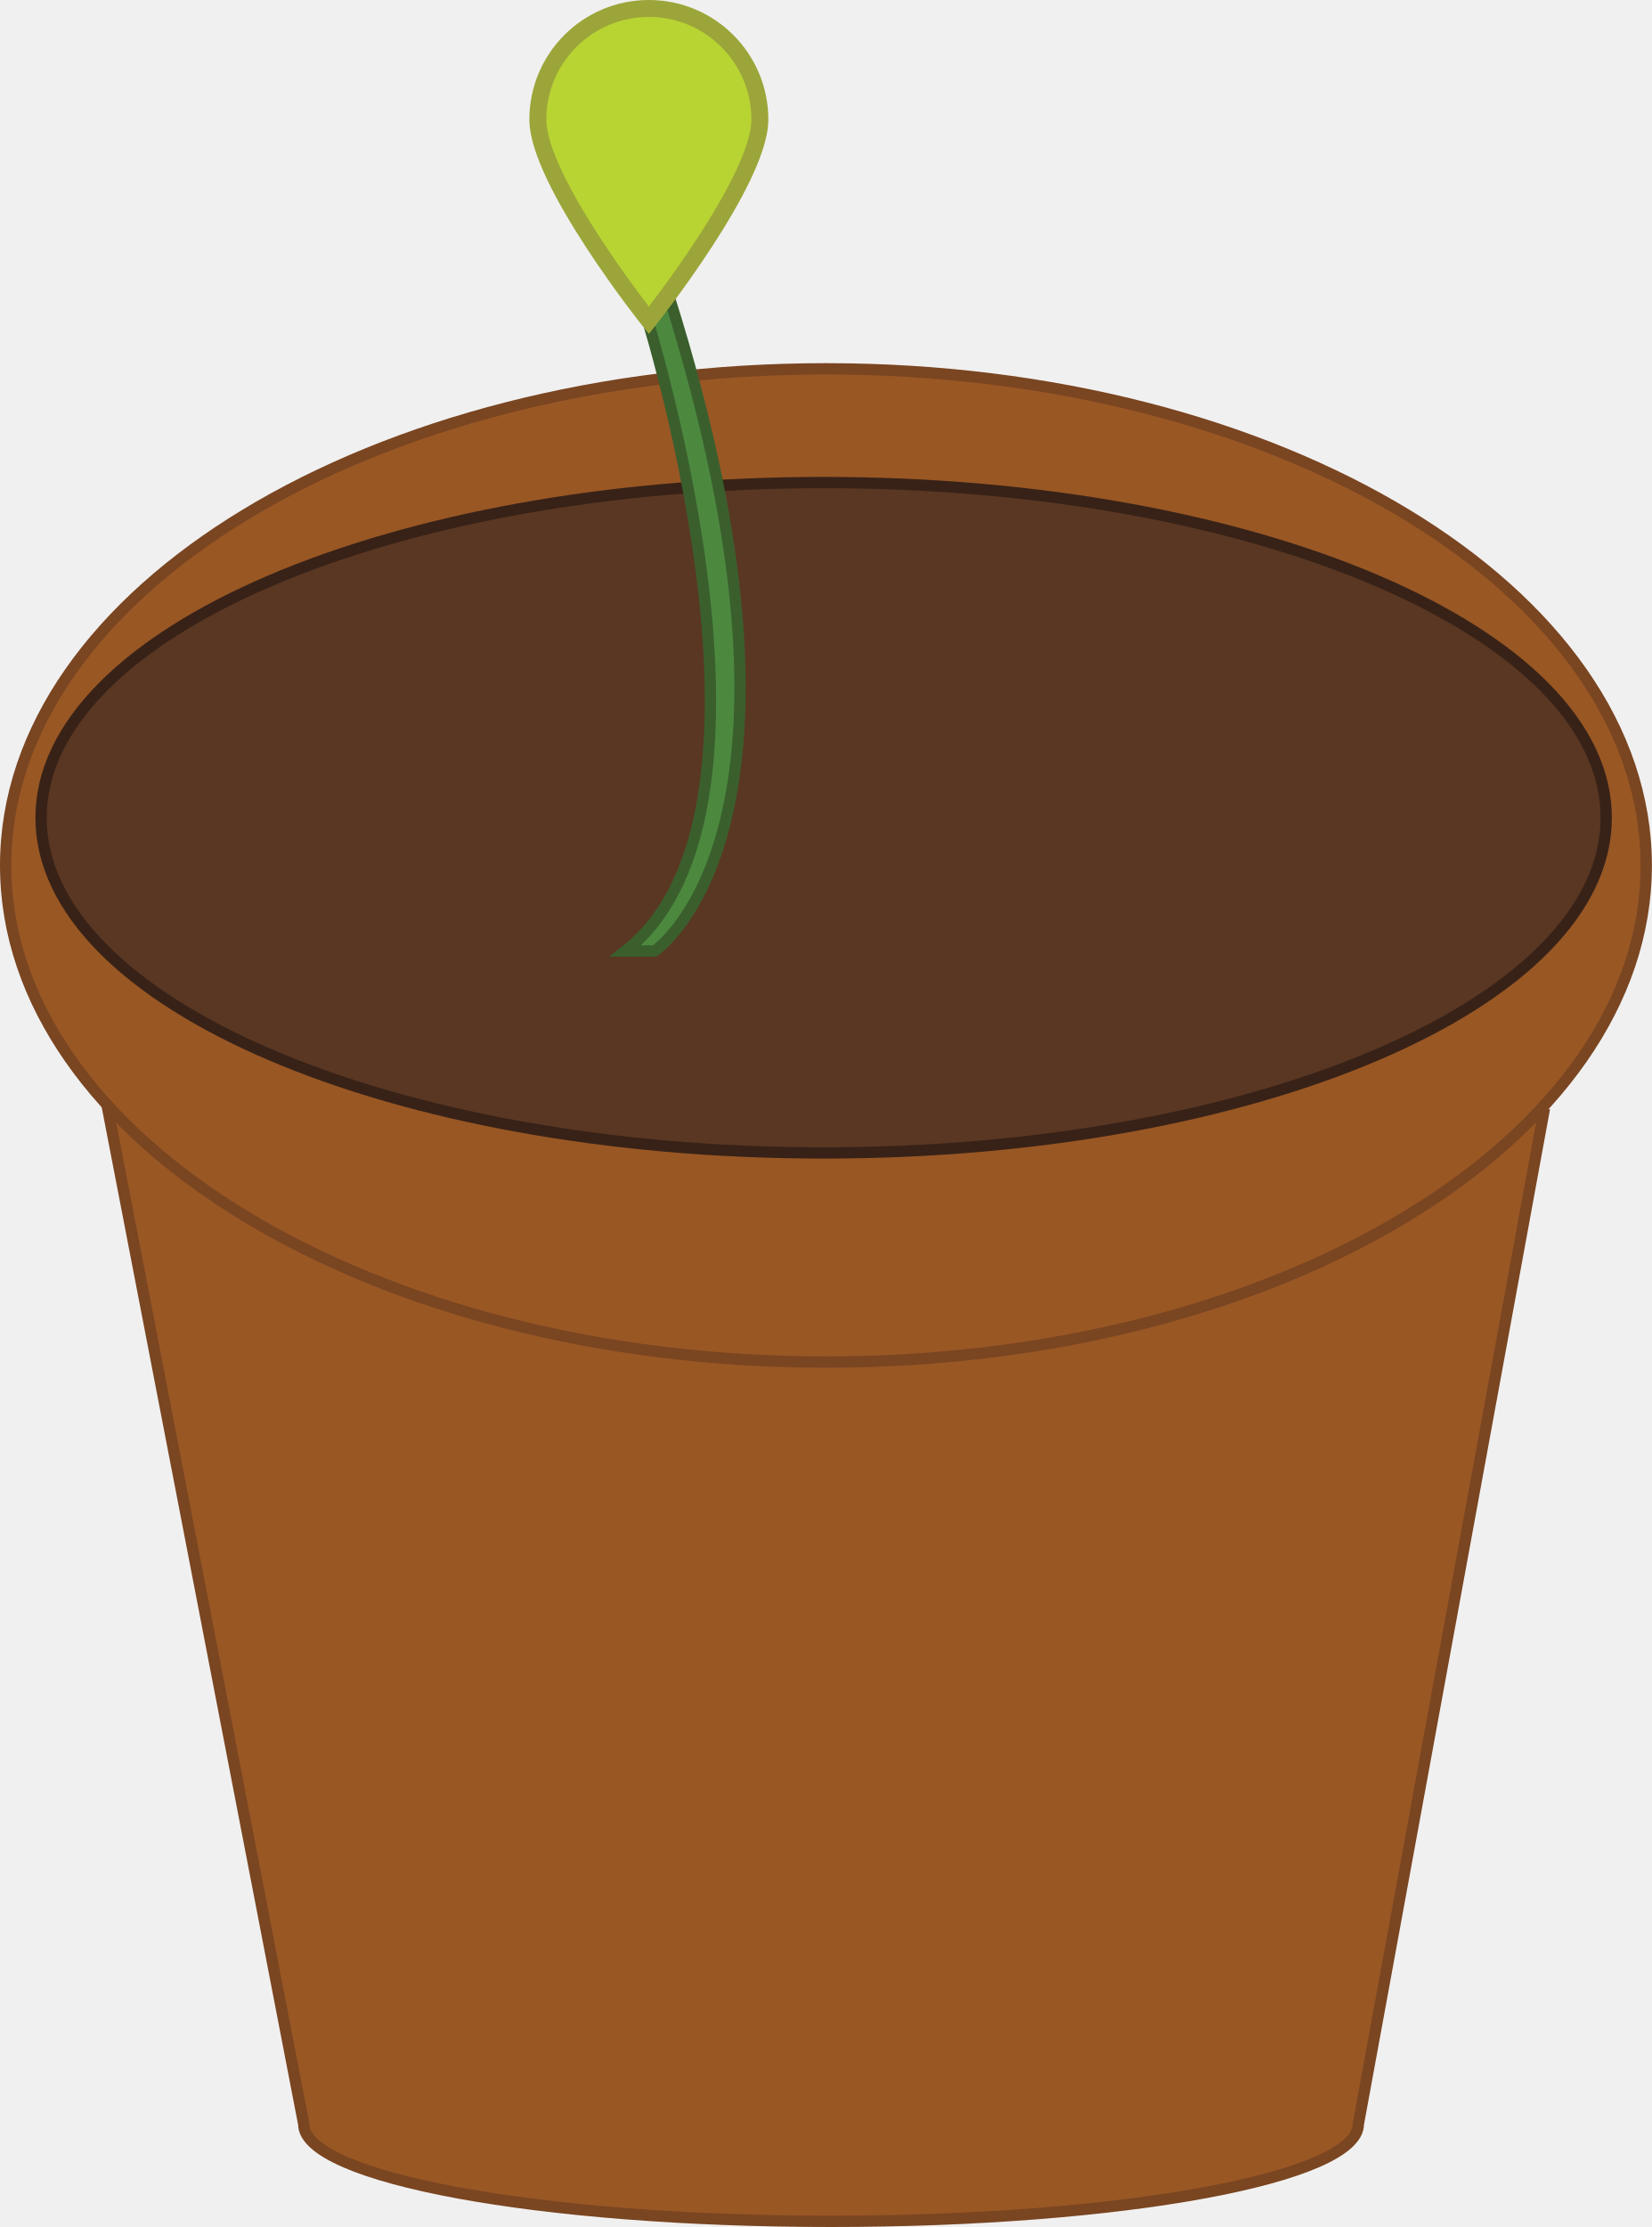
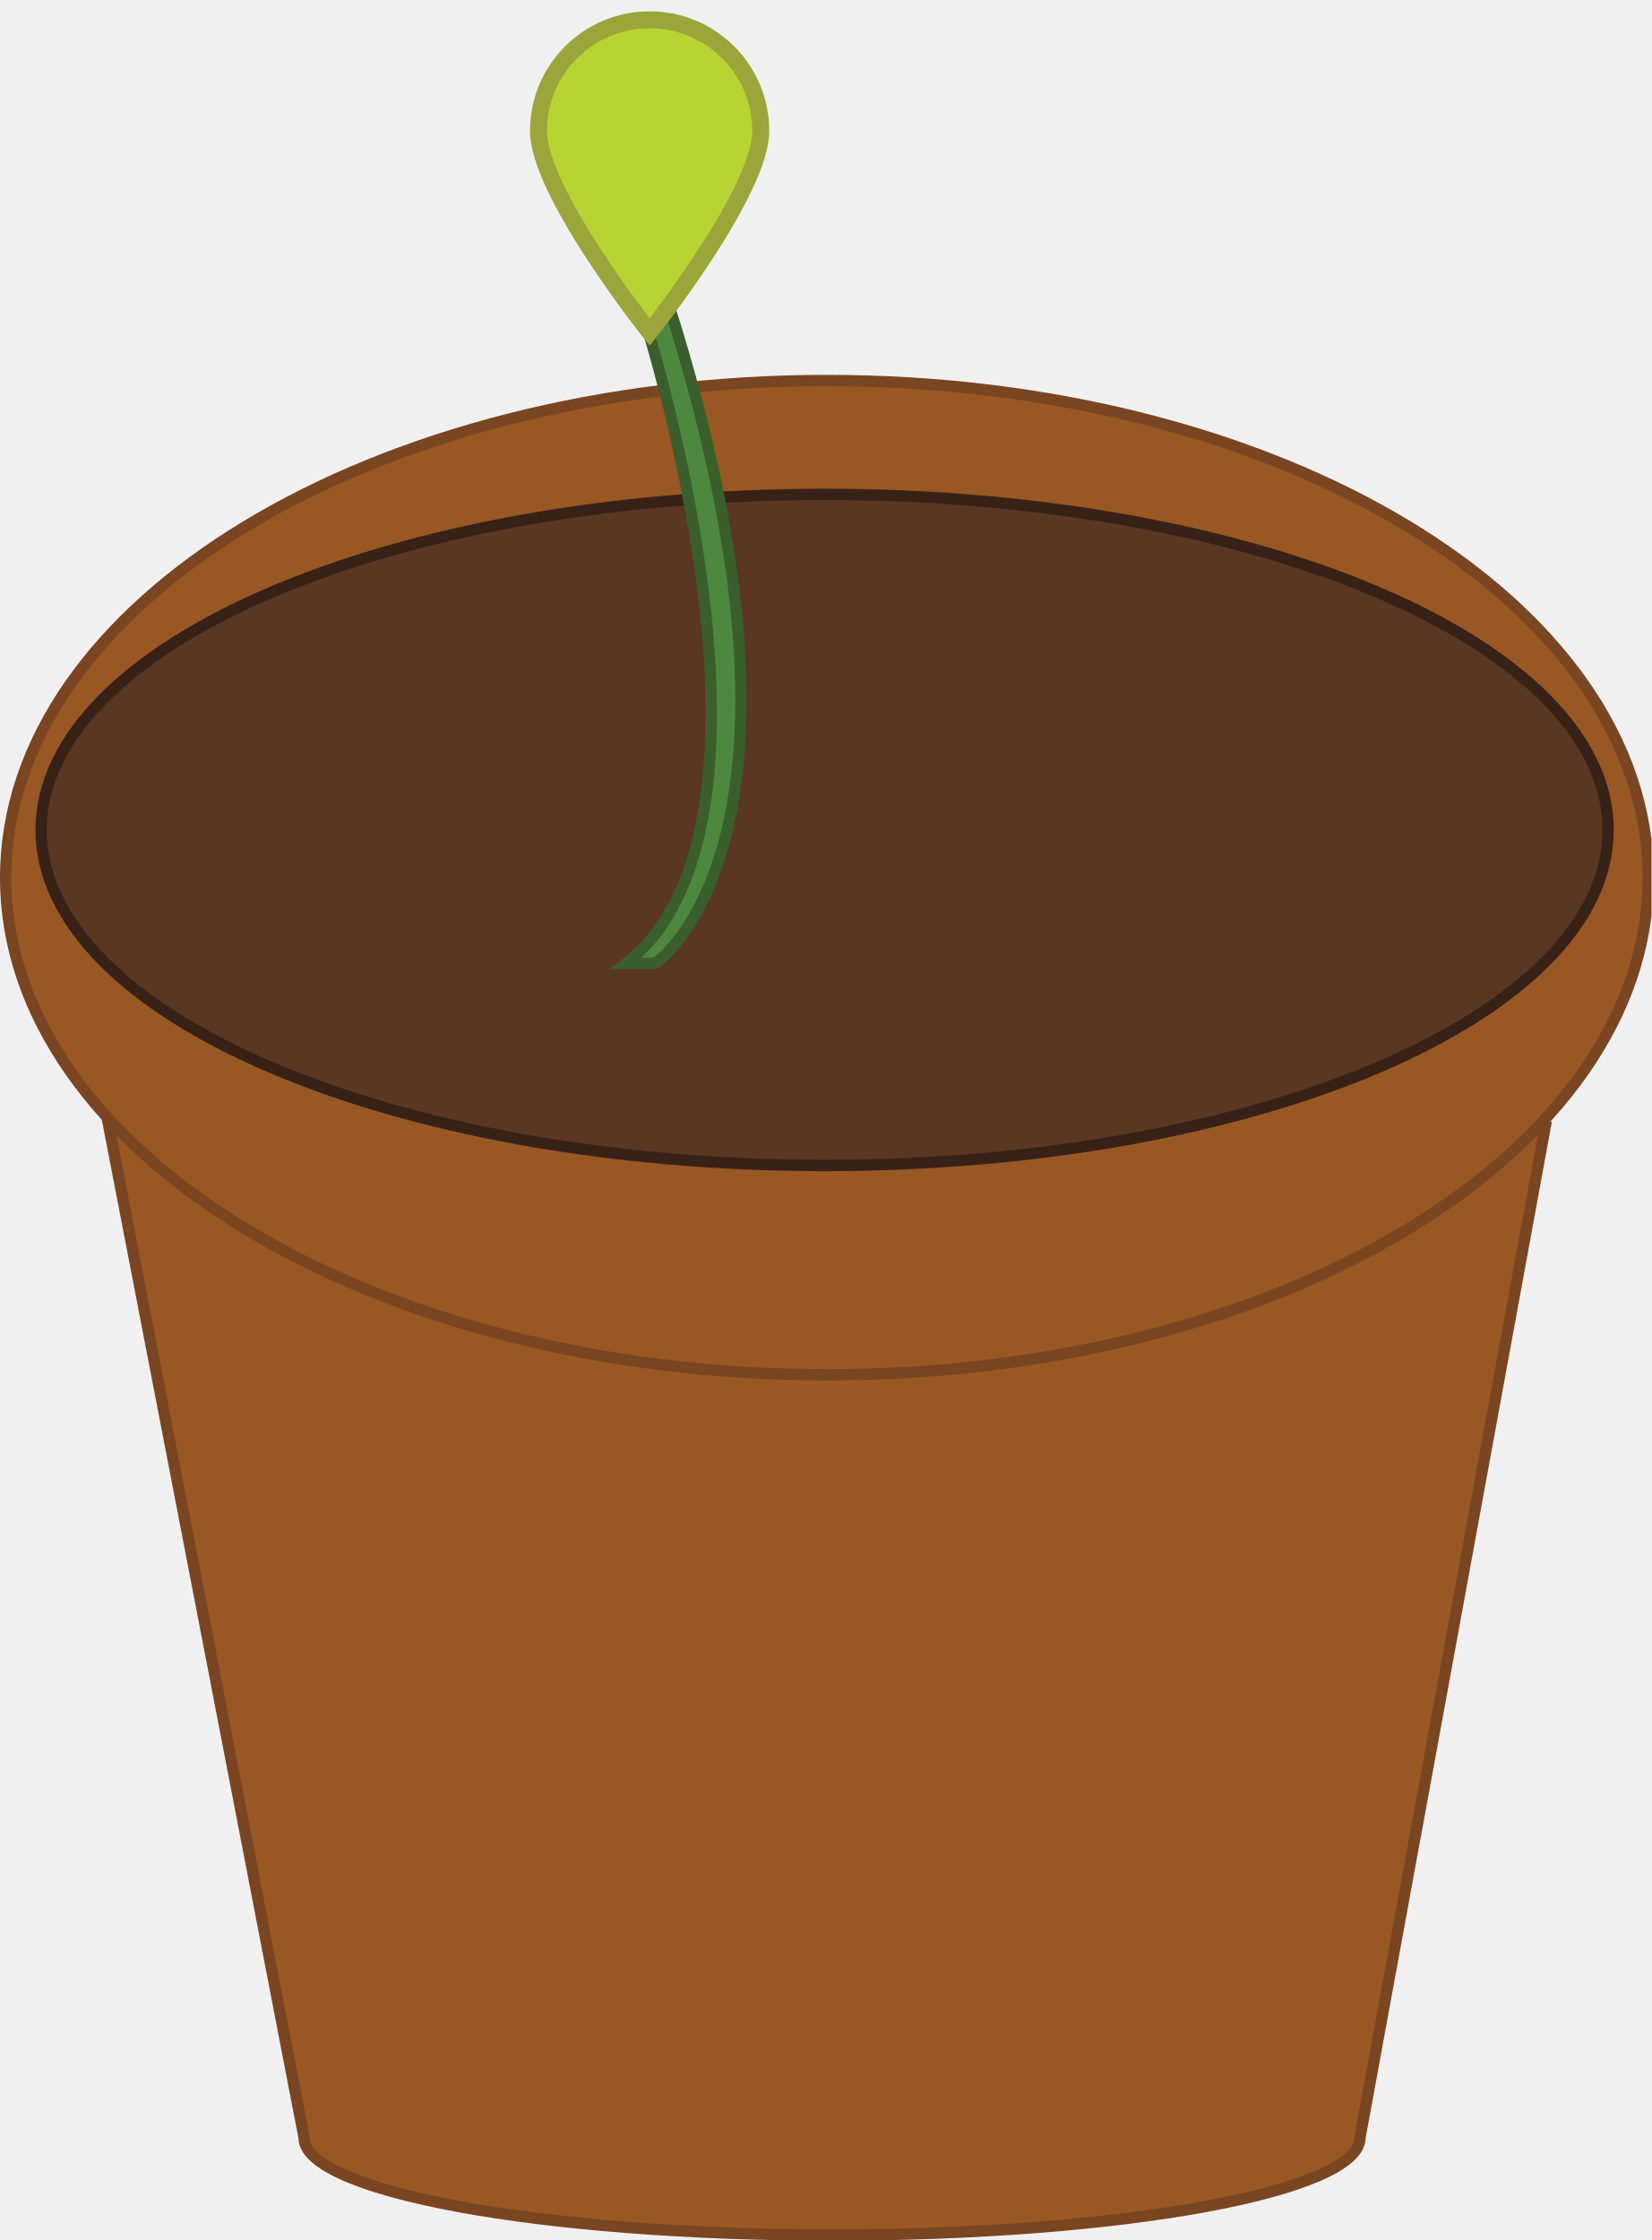
- <svg xmlns="http://www.w3.org/2000/svg" id="Layer_1" data-name="Layer 1" viewBox="0 0 292.41 394.12">
+ <svg xmlns="http://www.w3.org/2000/svg" width="292" height="396" viewBox="0 0 292 396" fill="none">
+   <g clip-path="url(#clip0_4_1245)">
+     <path d="M18.93 197.48L53.77 377.93C53.77 387.42 95.56 395.12 147.11 395.12C198.66 395.12 240.45 387.42 240.45 377.93L273.19 199.29L18.92 197.48H18.93Z" fill="#995724" stroke="#7A4521" stroke-width="2" stroke-miterlimit="10" />
+     <path d="M146.21 243.05C226.407 243.05 291.42 203.7 291.42 155.16C291.42 106.62 226.407 67.27 146.21 67.27C66.013 67.27 1 106.62 1 155.16C1 203.7 66.013 243.05 146.21 243.05Z" fill="#995724" stroke="#7A4521" stroke-width="2" stroke-miterlimit="10" />
+     <path d="M145.8 206.04C222.308 206.04 284.33 179.482 284.33 146.72C284.33 113.958 222.308 87.4 145.8 87.4C69.292 87.4 7.27 113.958 7.27 146.72C7.27 179.482 69.292 206.04 145.8 206.04Z" fill="#5A3723" stroke="#382217" stroke-width="2" stroke-miterlimit="10" />
+     <path d="M113.33 54.3C113.33 54.3 142.97 145.08 110.73 170.3H115.87C115.87 170.3 148.27 148.89 118.25 53.92L113.33 54.3Z" fill="#4C893F" stroke="#3A5F2D" stroke-width="2" stroke-miterlimit="10" />
+     <path d="M95.21 23.15C95.21 12.3 104.01 3.5 114.86 3.5C125.71 3.5 134.51 12.3 134.51 23.15C134.51 34 114.86 58.69 114.86 58.69C114.86 58.69 95.21 34.01 95.21 23.15Z" fill="#B8D433" stroke="#9CA539" stroke-width="3" stroke-miterlimit="10" />
+   </g>
  <defs>
-     <style>
-       .cls-1 {
-         fill: #5a3723;
-         stroke: #382217;
-       }
- 
-       .cls-1, .cls-2, .cls-3 {
-         stroke-width: 2px;
-       }
- 
-       .cls-1, .cls-2, .cls-3, .cls-4 {
-         stroke-miterlimit: 10;
-       }
- 
-       .cls-2 {
-         fill: #995724;
-         stroke: #7a4521;
-       }
- 
-       .cls-3 {
-         fill: #4c893f;
-         stroke: #3a5f2d;
-       }
- 
-       .cls-4 {
-         fill: #b8d433;
-         stroke: #9ca539;
-         stroke-width: 3px;
-       }
-     </style>
+     <clipPath id="clip0_4_1245">
+       <rect width="292" height="396" fill="white" />
+     </clipPath>
  </defs>
-   <g>
-     <path class="cls-2" d="M18.93,195.48l34.84,180.45c0,9.49,41.79,17.19,93.34,17.19s93.34-7.7,93.34-17.19l32.74-178.64-254.27-1.81Z" />
-     <ellipse class="cls-2" cx="146.21" cy="153.16" rx="145.21" ry="87.89" />
-     <ellipse class="cls-1" cx="145.8" cy="144.72" rx="138.53" ry="59.32" />
-   </g>
-   <g>
-     <path class="cls-3" d="M113.33,52.3s29.64,90.78-2.6,116h5.14s32.4-21.41,2.38-116.38l-4.92.38Z" />
-     <path class="cls-4" d="M95.21,21.15c0-10.85,8.8-19.65,19.65-19.65s19.65,8.8,19.65,19.65-19.65,35.54-19.65,35.54c0,0-19.65-24.68-19.65-35.54Z" />
-   </g>
</svg>
